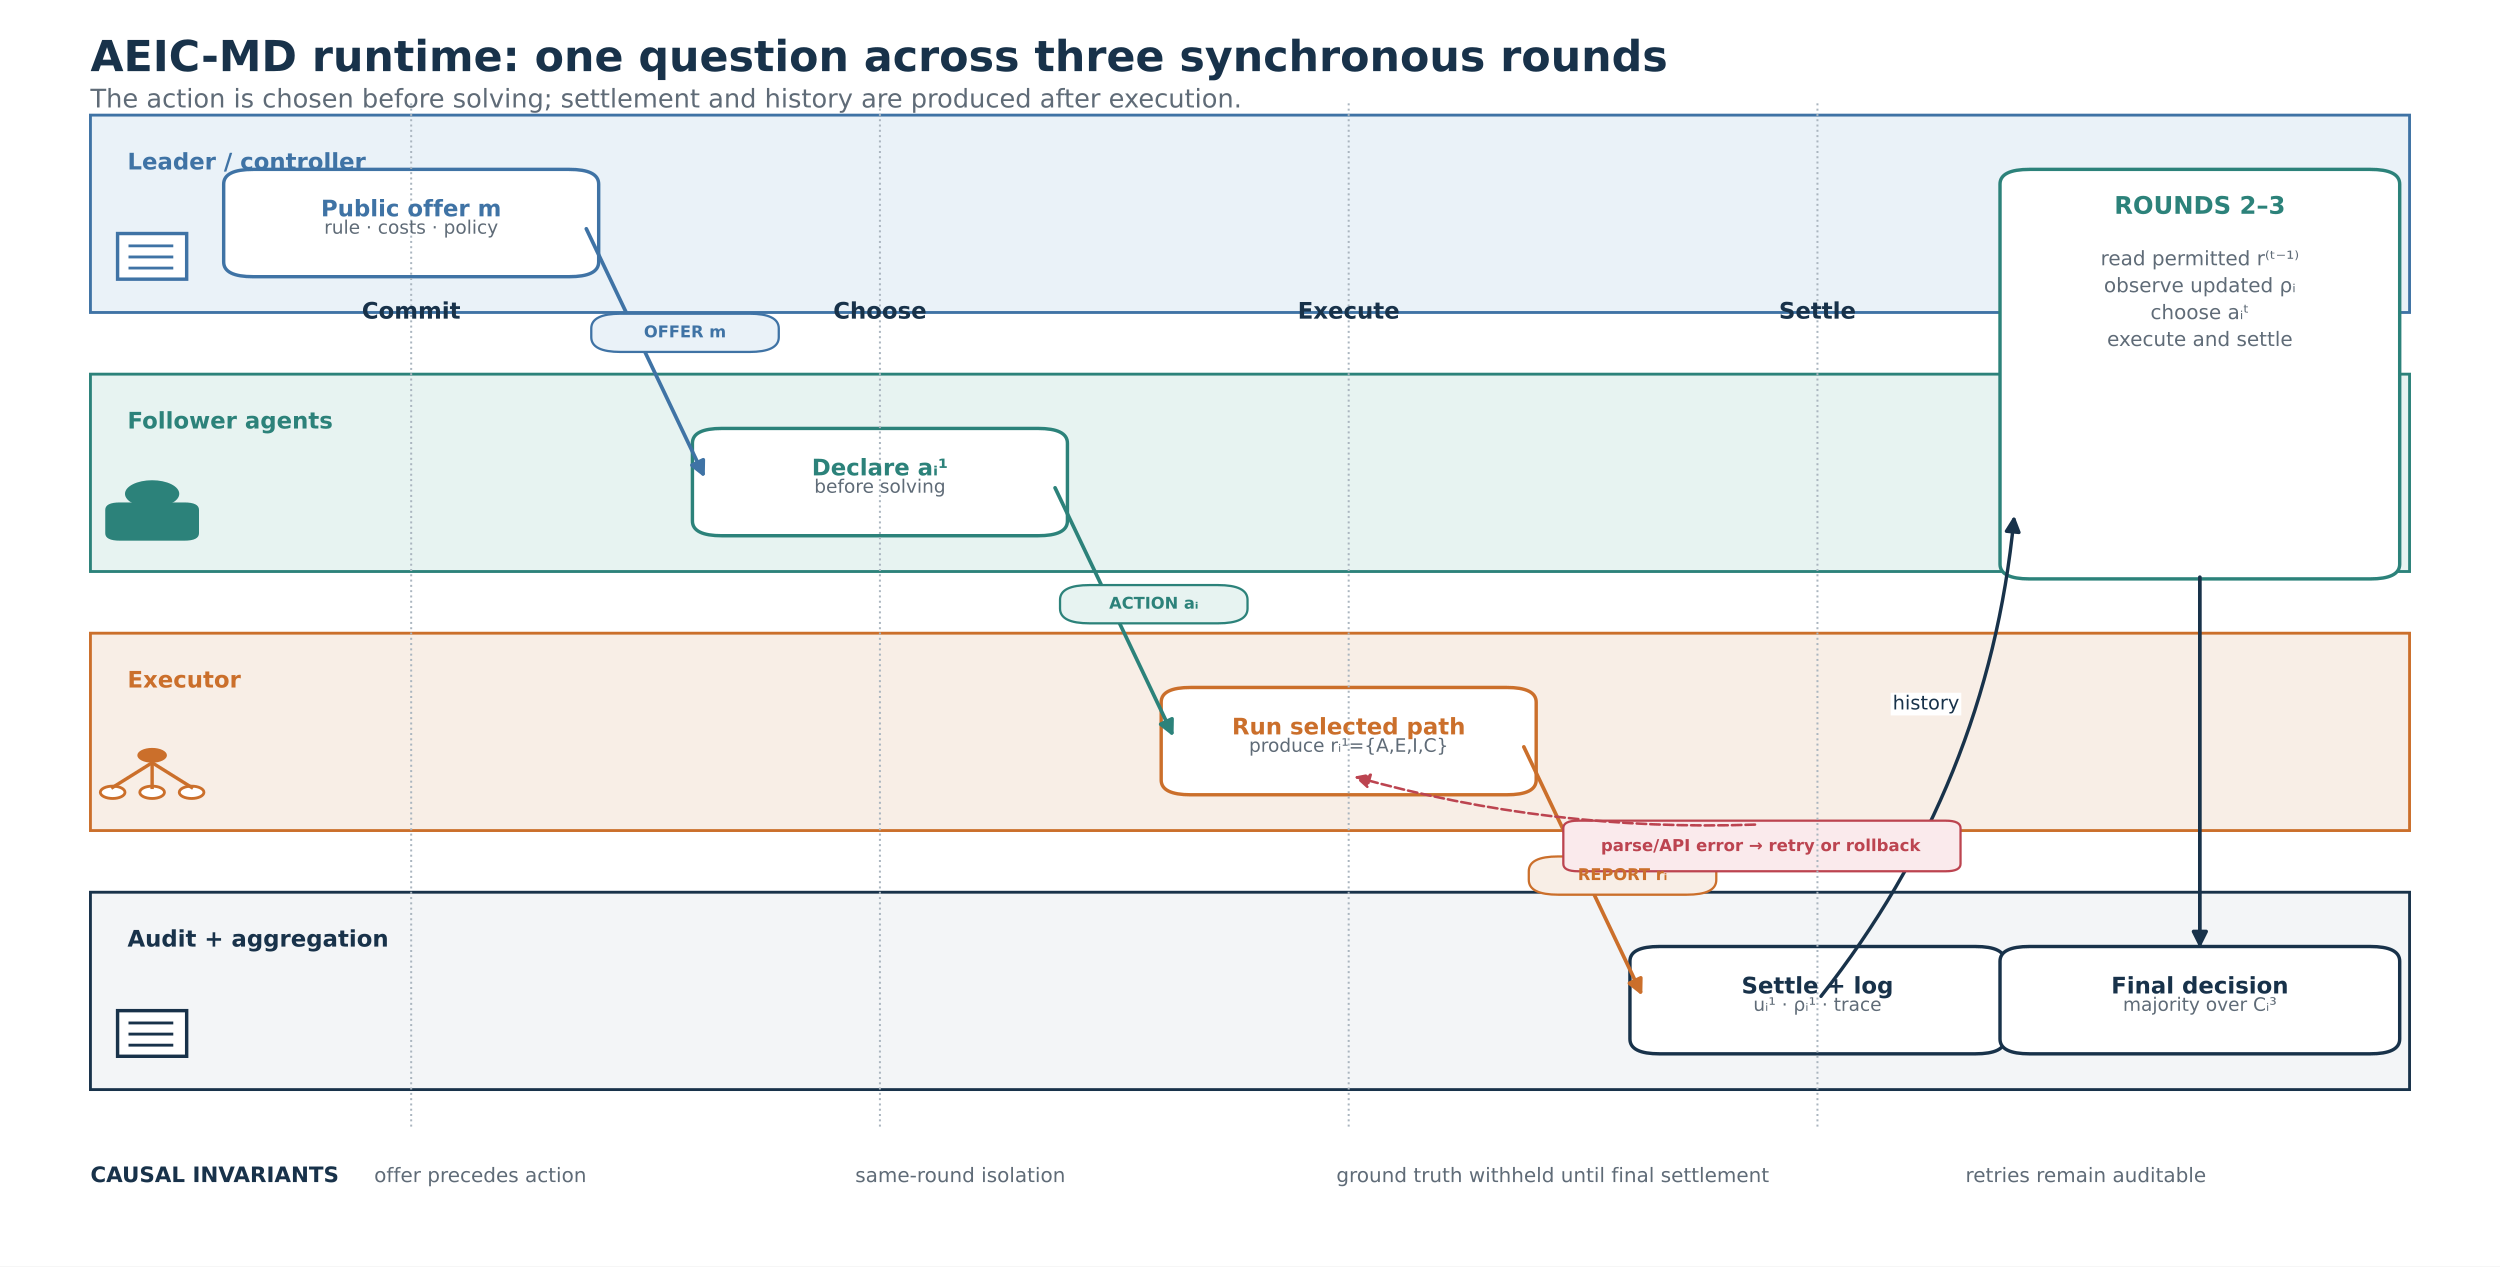
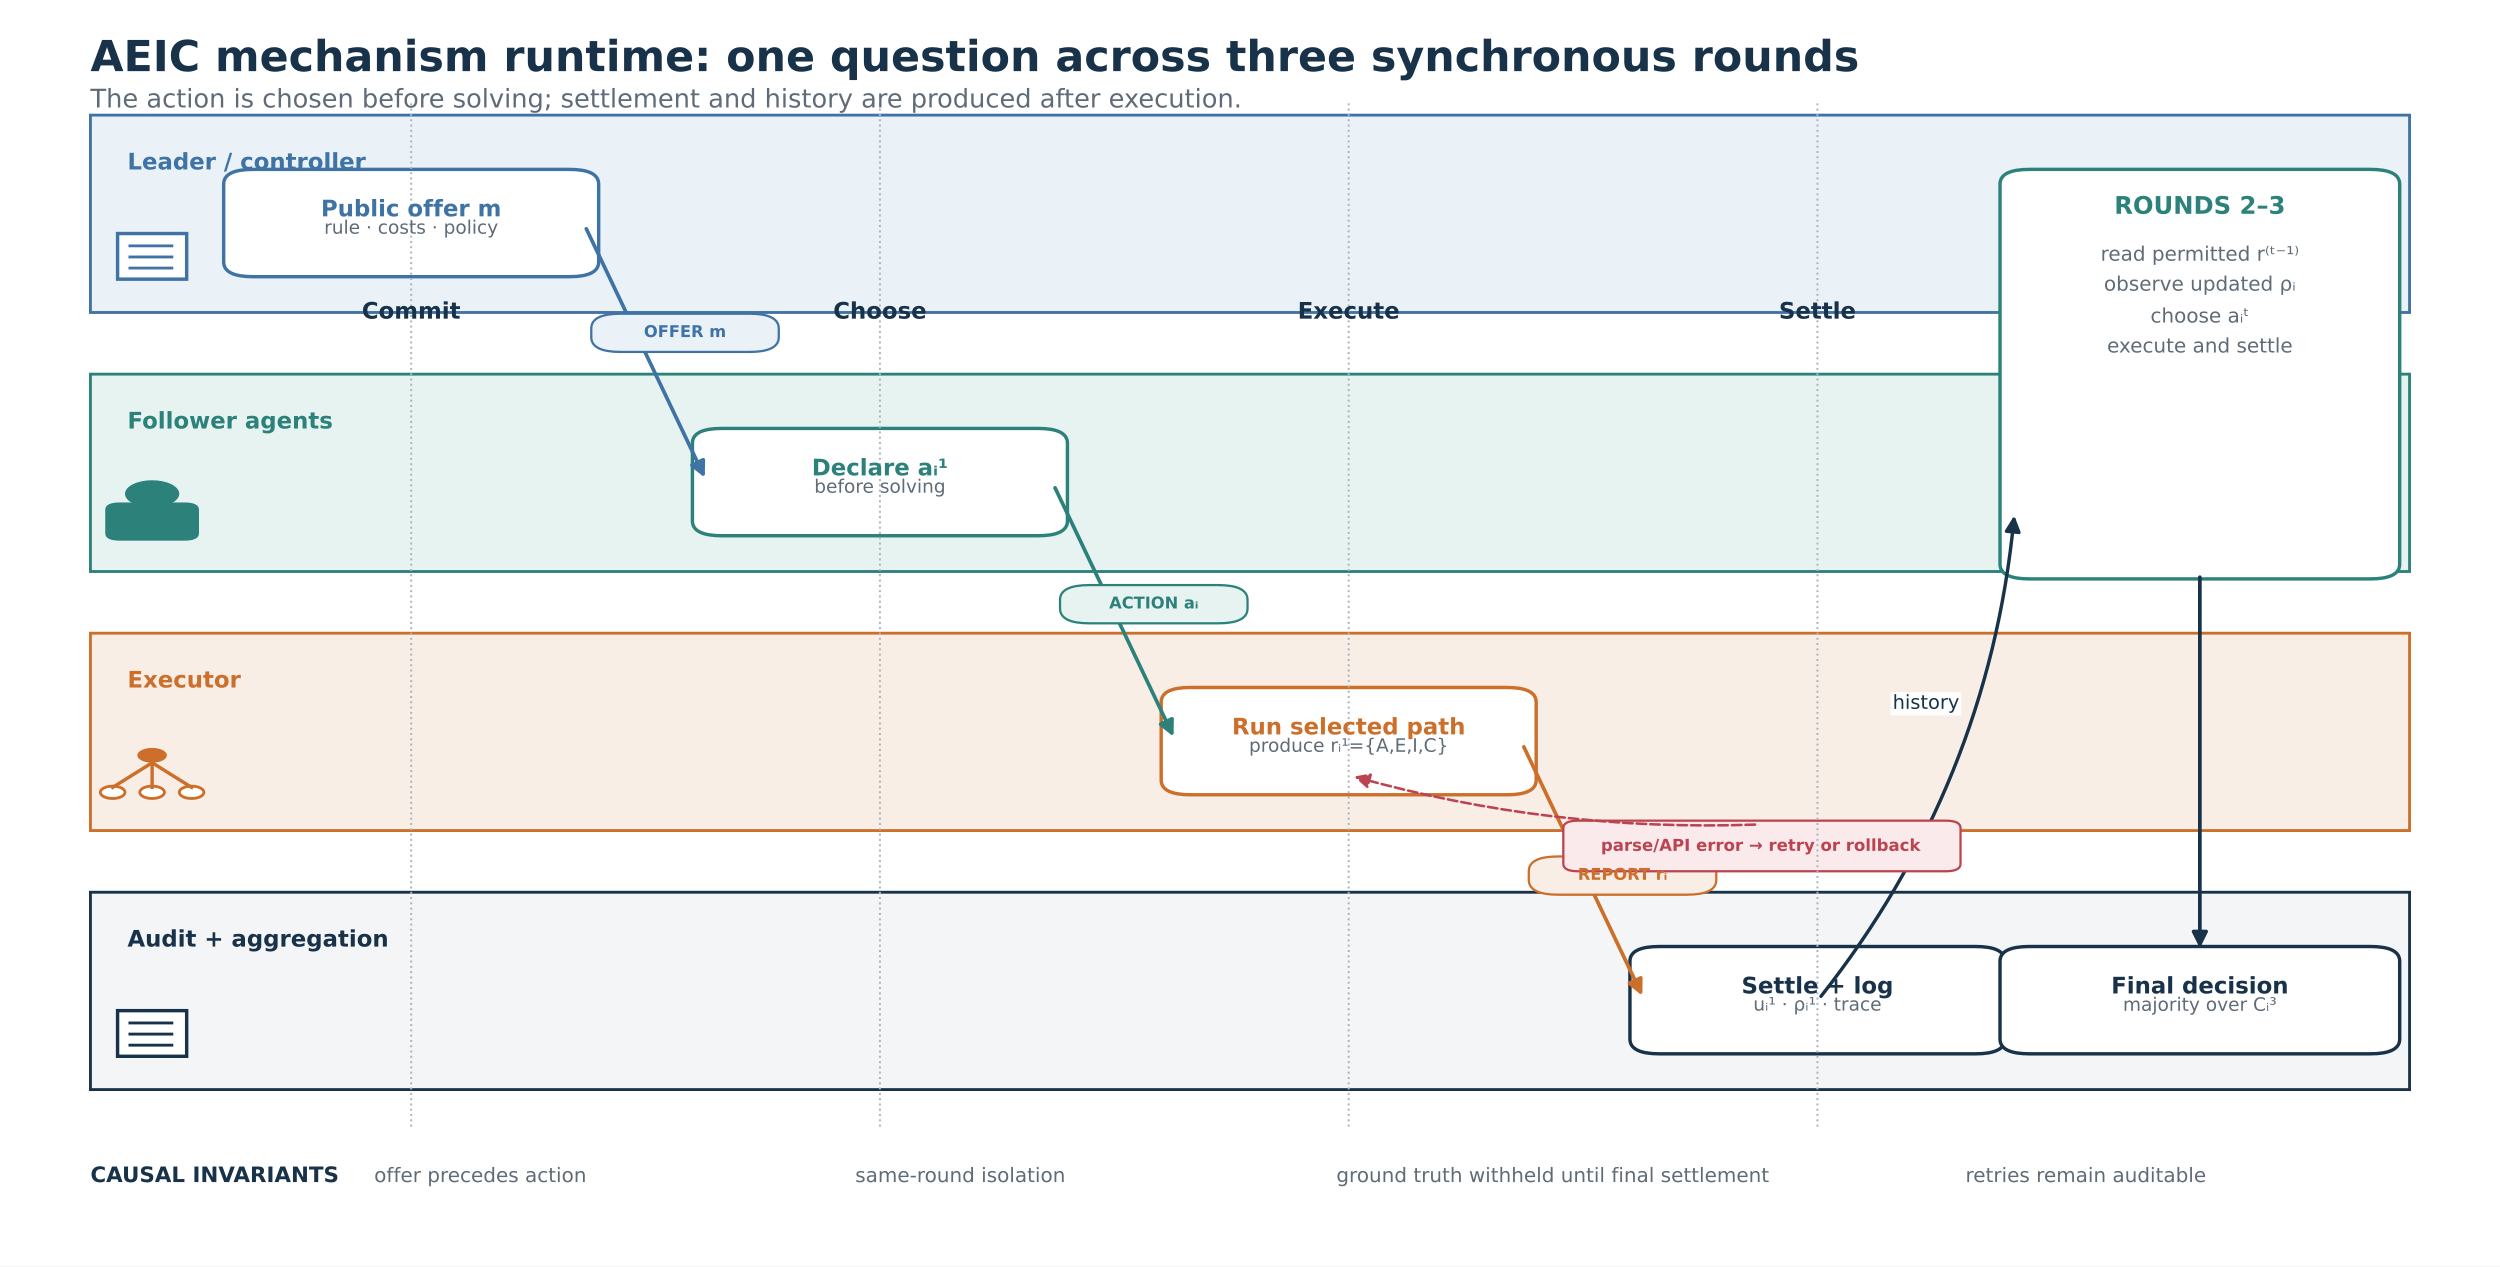
<svg xmlns="http://www.w3.org/2000/svg" width="876.42pt" height="443.952pt" viewBox="0 0 876.42 443.952" version="1.1">
  <defs>
    <style type="text/css">*{stroke-linejoin: round; stroke-linecap: butt}</style>
  </defs>
  <g id="figure_1">
    <g id="patch_1">
-       <path d="M 0 443.952  L 876.42 443.952  L 876.42 0  L 0 0  z " style="fill: #ffffff" />
+       <path d="M 0 443.952 L 876.42 443.952 L 876.42 0 L 0 0 z " style="fill: #ffffff" />
    </g>
    <g id="axes_1">
      <g id="patch_2">
-         <path d="M 31.707 109.544  L 844.713 109.544  L 844.713 40.355  L 31.707 40.355  z " clip-path="url(#p3d1cbbebc4)" style="fill: #eaf2f8; stroke: #3f73a5; stroke-linejoin: miter" />
+         <path d="M 31.707 109.544 L 844.713 109.544 L 844.713 40.355 L 31.707 40.355 z " clip-path="url(#p44a116530d)" style="fill: #eaf2f8; stroke: #3f73a5; stroke-linejoin: miter" />
      </g>
      <g id="patch_3">
-         <path d="M 31.707 200.354  L 844.713 200.354  L 844.713 131.165  L 31.707 131.165  z " clip-path="url(#p3d1cbbebc4)" style="fill: #e7f3f1; stroke: #2c827a; stroke-linejoin: miter" />
+         <path d="M 31.707 200.354 L 844.713 200.354 L 844.713 131.165 L 31.707 131.165 z " clip-path="url(#p44a116530d)" style="fill: #e7f3f1; stroke: #2c827a; stroke-linejoin: miter" />
      </g>
      <g id="patch_4">
-         <path d="M 31.707 291.165  L 844.713 291.165  L 844.713 221.976  L 31.707 221.976  z " clip-path="url(#p3d1cbbebc4)" style="fill: #f8eee6; stroke: #cb6f2b; stroke-linejoin: miter" />
+         <path d="M 31.707 291.165 L 844.713 291.165 L 844.713 221.976 L 31.707 221.976 z " clip-path="url(#p44a116530d)" style="fill: #f8eee6; stroke: #cb6f2b; stroke-linejoin: miter" />
      </g>
      <g id="patch_5">
-         <path d="M 31.707 381.976  L 844.713 381.976  L 844.713 312.787  L 31.707 312.787  z " clip-path="url(#p3d1cbbebc4)" style="fill: #f3f5f7; stroke: #18324a; stroke-linejoin: miter" />
+         <path d="M 31.707 381.976 L 844.713 381.976 L 844.713 312.787 L 31.707 312.787 z " clip-path="url(#p44a116530d)" style="fill: #f3f5f7; stroke: #18324a; stroke-linejoin: miter" />
      </g>
      <g id="patch_6">
-         <path d="M 41.221 97.868  L 65.438 97.868  L 65.438 81.868  L 41.221 81.868  z " clip-path="url(#p3d1cbbebc4)" style="fill: #ffffff; stroke: #3f73a5; stroke-width: 1.2; stroke-linejoin: miter" />
+         <path d="M 41.221 97.868 L 65.438 97.868 L 65.438 81.868 L 41.221 81.868 z " clip-path="url(#p44a116530d)" style="fill: #ffffff; stroke: #3f73a5; stroke-width: 1.2; stroke-linejoin: miter" />
      </g>
      <g id="patch_7">
-         <path d="M 53.33 177.868  C 55.853 177.868 58.273 177.367 60.057 176.475  C 61.841 175.583 62.843 174.373 62.843 173.111  C 62.843 171.85 61.841 170.64 60.057 169.748  C 58.273 168.856 55.853 168.354 53.33 168.354  C 50.806 168.354 48.386 168.856 46.602 169.748  C 44.818 170.64 43.816 171.85 43.816 173.111  C 43.816 174.373 44.818 175.583 46.602 176.475  C 48.386 177.367 50.806 177.868 53.33 177.868  z " clip-path="url(#p3d1cbbebc4)" style="fill: #2c827a" />
+         <path d="M 53.33 177.868 C 55.853 177.868 58.273 177.367 60.057 176.475 C 61.841 175.583 62.843 174.373 62.843 173.111 C 62.843 171.85 61.841 170.64 60.057 169.748 C 58.273 168.856 55.853 168.354 53.33 168.354 C 50.806 168.354 48.386 168.856 46.602 169.748 C 44.818 170.64 43.816 171.85 43.816 173.111 C 43.816 174.373 44.818 175.583 46.602 176.475 C 48.386 177.367 50.806 177.868 53.33 177.868 z " clip-path="url(#p44a116530d)" style="fill: #2c827a" />
      </g>
      <g id="patch_8">
-         <path d="M 42.086 189.544  L 64.573 189.544  Q 69.763 189.544 69.763 186.949  L 69.763 178.733  Q 69.763 176.138 64.573 176.138  L 42.086 176.138  Q 36.896 176.138 36.896 178.733  L 36.896 186.949  Q 36.896 189.544 42.086 189.544  z " clip-path="url(#p3d1cbbebc4)" style="fill: #2c827a" />
+         <path d="M 42.086 189.544 L 64.573 189.544 Q 69.763 189.544 69.763 186.949 L 69.763 178.733 Q 69.763 176.138 64.573 176.138 L 42.086 176.138 Q 36.896 176.138 36.896 178.733 L 36.896 186.949 Q 36.896 189.544 42.086 189.544 z " clip-path="url(#p44a116530d)" style="fill: #2c827a" />
      </g>
      <g id="patch_9">
-         <path d="M 53.33 267.381  C 54.706 267.381 56.026 267.108 56.999 266.621  C 57.972 266.135 58.519 265.475 58.519 264.787  C 58.519 264.099 57.972 263.439 56.999 262.952  C 56.026 262.466 54.706 262.192 53.33 262.192  C 51.953 262.192 50.633 262.466 49.66 262.952  C 48.687 263.439 48.14 264.099 48.14 264.787  C 48.14 265.475 48.687 266.135 49.66 266.621  C 50.633 267.108 51.953 267.381 53.33 267.381  z " clip-path="url(#p3d1cbbebc4)" style="fill: #cb6f2b" />
+         <path d="M 53.33 267.381 C 54.706 267.381 56.026 267.108 56.999 266.621 C 57.972 266.135 58.519 265.475 58.519 264.787 C 58.519 264.099 57.972 263.439 56.999 262.952 C 56.026 262.466 54.706 262.192 53.33 262.192 C 51.953 262.192 50.633 262.466 49.66 262.952 C 48.687 263.439 48.14 264.099 48.14 264.787 C 48.14 265.475 48.687 266.135 49.66 266.621 C 50.633 267.108 51.953 267.381 53.33 267.381 z " clip-path="url(#p44a116530d)" style="fill: #cb6f2b" />
      </g>
      <g id="patch_10">
-         <path d="M 39.491 279.922  C 40.638 279.922 41.738 279.694 42.549 279.289  C 43.36 278.883 43.816 278.333 43.816 277.76  C 43.816 277.186 43.36 276.636 42.549 276.231  C 41.738 275.825 40.638 275.598 39.491 275.598  C 38.344 275.598 37.244 275.825 36.433 276.231  C 35.622 276.636 35.167 277.186 35.167 277.76  C 35.167 278.333 35.622 278.883 36.433 279.289  C 37.244 279.694 38.344 279.922 39.491 279.922  z " clip-path="url(#p3d1cbbebc4)" style="fill: #ffffff; stroke: #cb6f2b; stroke-linejoin: miter" />
+         <path d="M 39.491 279.922 C 40.638 279.922 41.738 279.694 42.549 279.289 C 43.36 278.883 43.816 278.333 43.816 277.76 C 43.816 277.186 43.36 276.636 42.549 276.231 C 41.738 275.825 40.638 275.598 39.491 275.598 C 38.344 275.598 37.244 275.825 36.433 276.231 C 35.622 276.636 35.167 277.186 35.167 277.76 C 35.167 278.333 35.622 278.883 36.433 279.289 C 37.244 279.694 38.344 279.922 39.491 279.922 z " clip-path="url(#p44a116530d)" style="fill: #ffffff; stroke: #cb6f2b; stroke-linejoin: miter" />
      </g>
      <g id="patch_11">
-         <path d="M 53.33 279.922  C 54.476 279.922 55.576 279.694 56.387 279.289  C 57.198 278.883 57.654 278.333 57.654 277.76  C 57.654 277.186 57.198 276.636 56.387 276.231  C 55.576 275.825 54.476 275.598 53.33 275.598  C 52.183 275.598 51.083 275.825 50.272 276.231  C 49.461 276.636 49.005 277.186 49.005 277.76  C 49.005 278.333 49.461 278.883 50.272 279.289  C 51.083 279.694 52.183 279.922 53.33 279.922  z " clip-path="url(#p3d1cbbebc4)" style="fill: #ffffff; stroke: #cb6f2b; stroke-linejoin: miter" />
+         <path d="M 53.33 279.922 C 54.476 279.922 55.576 279.694 56.387 279.289 C 57.198 278.883 57.654 278.333 57.654 277.76 C 57.654 277.186 57.198 276.636 56.387 276.231 C 55.576 275.825 54.476 275.598 53.33 275.598 C 52.183 275.598 51.083 275.825 50.272 276.231 C 49.461 276.636 49.005 277.186 49.005 277.76 C 49.005 278.333 49.461 278.883 50.272 279.289 C 51.083 279.694 52.183 279.922 53.33 279.922 z " clip-path="url(#p44a116530d)" style="fill: #ffffff; stroke: #cb6f2b; stroke-linejoin: miter" />
      </g>
      <g id="patch_12">
-         <path d="M 67.168 279.922  C 68.315 279.922 69.415 279.694 70.226 279.289  C 71.037 278.883 71.492 278.333 71.492 277.76  C 71.492 277.186 71.037 276.636 70.226 276.231  C 69.415 275.825 68.315 275.598 67.168 275.598  C 66.021 275.598 64.921 275.825 64.11 276.231  C 63.299 276.636 62.843 277.186 62.843 277.76  C 62.843 278.333 63.299 278.883 64.11 279.289  C 64.921 279.694 66.021 279.922 67.168 279.922  z " clip-path="url(#p3d1cbbebc4)" style="fill: #ffffff; stroke: #cb6f2b; stroke-linejoin: miter" />
+         <path d="M 67.168 279.922 C 68.315 279.922 69.415 279.694 70.226 279.289 C 71.037 278.883 71.492 278.333 71.492 277.76 C 71.492 277.186 71.037 276.636 70.226 276.231 C 69.415 275.825 68.315 275.598 67.168 275.598 C 66.021 275.598 64.921 275.825 64.11 276.231 C 63.299 276.636 62.843 277.186 62.843 277.76 C 62.843 278.333 63.299 278.883 64.11 279.289 C 64.921 279.694 66.021 279.922 67.168 279.922 z " clip-path="url(#p44a116530d)" style="fill: #ffffff; stroke: #cb6f2b; stroke-linejoin: miter" />
      </g>
      <g id="patch_13">
-         <path d="M 41.221 370.3  L 65.438 370.3  L 65.438 354.3  L 41.221 354.3  z " clip-path="url(#p3d1cbbebc4)" style="fill: #ffffff; stroke: #18324a; stroke-width: 1.2; stroke-linejoin: miter" />
+         <path d="M 41.221 370.3 L 65.438 370.3 L 65.438 354.3 L 41.221 354.3 z " clip-path="url(#p44a116530d)" style="fill: #ffffff; stroke: #18324a; stroke-width: 1.2; stroke-linejoin: miter" />
      </g>
      <g id="patch_14">
-         <path d="M 88.79 97.003  L 199.498 97.003  Q 209.876 97.003 209.876 91.814  L 209.876 64.571  Q 209.876 59.382 199.498 59.382  L 88.79 59.382  Q 78.412 59.382 78.412 64.571  L 78.412 91.814  Q 78.412 97.003 88.79 97.003  z " clip-path="url(#p3d1cbbebc4)" style="fill: #ffffff; stroke: #3f73a5; stroke-width: 1.2; stroke-linejoin: miter" />
+         <path d="M 88.79 97.003 L 199.498 97.003 Q 209.876 97.003 209.876 91.814 L 209.876 64.571 Q 209.876 59.382 199.498 59.382 L 88.79 59.382 Q 78.412 59.382 78.412 64.571 L 78.412 91.814 Q 78.412 97.003 88.79 97.003 z " clip-path="url(#p44a116530d)" style="fill: #ffffff; stroke: #3f73a5; stroke-width: 1.2; stroke-linejoin: miter" />
      </g>
      <g id="patch_15">
-         <path d="M 253.121 187.814  L 363.829 187.814  Q 374.207 187.814 374.207 182.625  L 374.207 155.381  Q 374.207 150.192 363.829 150.192  L 253.121 150.192  Q 242.743 150.192 242.743 155.381  L 242.743 182.625  Q 242.743 187.814 253.121 187.814  z " clip-path="url(#p3d1cbbebc4)" style="fill: #ffffff; stroke: #2c827a; stroke-width: 1.2; stroke-linejoin: miter" />
+         <path d="M 253.121 187.814 L 363.829 187.814 Q 374.207 187.814 374.207 182.625 L 374.207 155.381 Q 374.207 150.192 363.829 150.192 L 253.121 150.192 Q 242.743 150.192 242.743 155.381 L 242.743 182.625 Q 242.743 187.814 253.121 187.814 z " clip-path="url(#p44a116530d)" style="fill: #ffffff; stroke: #2c827a; stroke-width: 1.2; stroke-linejoin: miter" />
      </g>
      <g id="patch_16">
-         <path d="M 417.452 278.625  L 528.16 278.625  Q 538.538 278.625 538.538 273.435  L 538.538 246.192  Q 538.538 241.003 528.16 241.003  L 417.452 241.003  Q 407.074 241.003 407.074 246.192  L 407.074 273.435  Q 407.074 278.625 417.452 278.625  z " clip-path="url(#p3d1cbbebc4)" style="fill: #ffffff; stroke: #cb6f2b; stroke-width: 1.2; stroke-linejoin: miter" />
+         <path d="M 417.452 278.625 L 528.16 278.625 Q 538.538 278.625 538.538 273.435 L 538.538 246.192 Q 538.538 241.003 528.16 241.003 L 417.452 241.003 Q 407.074 241.003 407.074 246.192 L 407.074 273.435 Q 407.074 278.625 417.452 278.625 z " clip-path="url(#p44a116530d)" style="fill: #ffffff; stroke: #cb6f2b; stroke-width: 1.2; stroke-linejoin: miter" />
      </g>
      <g id="patch_17">
-         <path d="M 581.783 369.435  L 692.491 369.435  Q 702.869 369.435 702.869 364.246  L 702.869 337.003  Q 702.869 331.814 692.491 331.814  L 581.783 331.814  Q 571.405 331.814 571.405 337.003  L 571.405 364.246  Q 571.405 369.435 581.783 369.435  z " clip-path="url(#p3d1cbbebc4)" style="fill: #ffffff; stroke: #18324a; stroke-width: 1.2; stroke-linejoin: miter" />
+         <path d="M 581.783 369.435 L 692.491 369.435 Q 702.869 369.435 702.869 364.246 L 702.869 337.003 Q 702.869 331.814 692.491 331.814 L 581.783 331.814 Q 571.405 331.814 571.405 337.003 L 571.405 364.246 Q 571.405 369.435 581.783 369.435 z " clip-path="url(#p44a116530d)" style="fill: #ffffff; stroke: #18324a; stroke-width: 1.2; stroke-linejoin: miter" />
      </g>
      <g id="patch_18">
-         <path d="M 205.546 80.213  Q 226.309 123.813 246.447 166.101  " clip-path="url(#p3d1cbbebc4)" style="fill: none; stroke: #3f73a5; stroke-width: 1.3; stroke-linecap: round" />
-         <path d="M 246.541 161.182  L 246.447 166.101  L 242.569 163.074  z " clip-path="url(#p3d1cbbebc4)" style="fill: #3f73a5; stroke: #3f73a5; stroke-width: 1.3; stroke-linecap: round" />
+         <path d="M 205.546 80.213 Q 226.309 123.813 246.447 166.101 " clip-path="url(#p44a116530d)" style="fill: none; stroke: #3f73a5; stroke-width: 1.3; stroke-linecap: round" />
+         <path d="M 246.541 161.182 L 246.447 166.101 L 242.569 163.074 z " clip-path="url(#p44a116530d)" style="fill: #3f73a5; stroke: #3f73a5; stroke-width: 1.3; stroke-linecap: round" />
      </g>
      <g id="patch_19">
-         <path d="M 369.877 171.023  Q 390.64 214.624 410.778 256.911  " clip-path="url(#p3d1cbbebc4)" style="fill: none; stroke: #2c827a; stroke-width: 1.3; stroke-linecap: round" />
-         <path d="M 410.872 251.993  L 410.778 256.911  L 406.9 253.885  z " clip-path="url(#p3d1cbbebc4)" style="fill: #2c827a; stroke: #2c827a; stroke-width: 1.3; stroke-linecap: round" />
+         <path d="M 369.877 171.023 Q 390.64 214.624 410.778 256.911 " clip-path="url(#p44a116530d)" style="fill: none; stroke: #2c827a; stroke-width: 1.3; stroke-linecap: round" />
+         <path d="M 410.872 251.993 L 410.778 256.911 L 406.9 253.885 z " clip-path="url(#p44a116530d)" style="fill: #2c827a; stroke: #2c827a; stroke-width: 1.3; stroke-linecap: round" />
      </g>
      <g id="patch_20">
-         <path d="M 534.208 261.834  Q 554.971 305.434 575.109 347.722  " clip-path="url(#p3d1cbbebc4)" style="fill: none; stroke: #cb6f2b; stroke-width: 1.3; stroke-linecap: round" />
-         <path d="M 575.203 342.804  L 575.109 347.722  L 571.231 344.696  z " clip-path="url(#p3d1cbbebc4)" style="fill: #cb6f2b; stroke: #cb6f2b; stroke-width: 1.3; stroke-linecap: round" />
+         <path d="M 534.208 261.834 Q 554.971 305.434 575.109 347.722 " clip-path="url(#p44a116530d)" style="fill: none; stroke: #cb6f2b; stroke-width: 1.3; stroke-linecap: round" />
+         <path d="M 575.203 342.804 L 575.109 347.722 L 571.231 344.696 z " clip-path="url(#p44a116530d)" style="fill: #cb6f2b; stroke: #cb6f2b; stroke-width: 1.3; stroke-linecap: round" />
      </g>
      <g id="patch_21">
-         <path d="M 711.518 202.949  L 830.875 202.949  Q 841.253 202.949 841.253 197.76  L 841.253 64.571  Q 841.253 59.382 830.875 59.382  L 711.518 59.382  Q 701.14 59.382 701.14 64.571  L 701.14 197.76  Q 701.14 202.949 711.518 202.949  z " clip-path="url(#p3d1cbbebc4)" style="fill: #ffffff; stroke: #2c827a; stroke-width: 1.2; stroke-linejoin: miter" />
+         <path d="M 711.518 202.949 L 830.875 202.949 Q 841.253 202.949 841.253 197.76 L 841.253 64.571 Q 841.253 59.382 830.875 59.382 L 711.518 59.382 Q 701.14 59.382 701.14 64.571 L 701.14 197.76 Q 701.14 202.949 711.518 202.949 z " clip-path="url(#p44a116530d)" style="fill: #ffffff; stroke: #2c827a; stroke-width: 1.2; stroke-linejoin: miter" />
      </g>
      <g id="patch_22">
-         <path d="M 638.38 349.275  Q 697.02 274.954 706.013 182.061  " clip-path="url(#p3d1cbbebc4)" style="fill: none; stroke: #18324a; stroke-width: 1.2; stroke-linecap: round" />
-         <path d="M 703.399 186.229  L 706.013 182.061  L 707.778 186.653  z " clip-path="url(#p3d1cbbebc4)" style="fill: #18324a; stroke: #18324a; stroke-width: 1.2; stroke-linecap: round" />
+         <path d="M 638.38 349.275 Q 697.02 274.954 706.013 182.061 " clip-path="url(#p44a116530d)" style="fill: none; stroke: #18324a; stroke-width: 1.2; stroke-linecap: round" />
+         <path d="M 703.399 186.229 L 706.013 182.061 L 707.778 186.653 z " clip-path="url(#p44a116530d)" style="fill: #18324a; stroke: #18324a; stroke-width: 1.2; stroke-linecap: round" />
      </g>
      <g id="patch_23">
-         <path d="M 711.518 369.435  L 830.875 369.435  Q 841.253 369.435 841.253 364.246  L 841.253 337.003  Q 841.253 331.814 830.875 331.814  L 711.518 331.814  Q 701.14 331.814 701.14 337.003  L 701.14 364.246  Q 701.14 369.435 711.518 369.435  z " clip-path="url(#p3d1cbbebc4)" style="fill: #ffffff; stroke: #18324a; stroke-width: 1.2; stroke-linejoin: miter" />
+         <path d="M 711.518 369.435 L 830.875 369.435 Q 841.253 369.435 841.253 364.246 L 841.253 337.003 Q 841.253 331.814 830.875 331.814 L 711.518 331.814 Q 701.14 331.814 701.14 337.003 L 701.14 364.246 Q 701.14 369.435 711.518 369.435 z " clip-path="url(#p44a116530d)" style="fill: #ffffff; stroke: #18324a; stroke-width: 1.2; stroke-linejoin: miter" />
      </g>
      <g id="patch_24">
-         <path d="M 771.197 202.355  Q 771.197 267.38 771.197 330.952  " clip-path="url(#p3d1cbbebc4)" style="fill: none; stroke: #18324a; stroke-width: 1.3; stroke-linecap: round" />
-         <path d="M 773.396 326.552  L 771.197 330.952  L 768.996 326.552  z " clip-path="url(#p3d1cbbebc4)" style="fill: #18324a; stroke: #18324a; stroke-width: 1.3; stroke-linecap: round" />
+         <path d="M 771.197 202.355 Q 771.197 267.38 771.197 330.952 " clip-path="url(#p44a116530d)" style="fill: none; stroke: #18324a; stroke-width: 1.3; stroke-linecap: round" />
+         <path d="M 773.396 326.552 L 771.197 330.952 L 768.996 326.552 z " clip-path="url(#p44a116530d)" style="fill: #18324a; stroke: #18324a; stroke-width: 1.3; stroke-linecap: round" />
      </g>
      <g id="patch_25">
-         <path d="M 217.661 123.382  L 262.635 123.382  Q 273.014 123.382 273.014 118.192  L 273.014 115.165  Q 273.014 109.976 262.635 109.976  L 217.661 109.976  Q 207.282 109.976 207.282 115.165  L 207.282 118.192  Q 207.282 123.382 217.661 123.382  z " clip-path="url(#p3d1cbbebc4)" style="fill: #eaf2f8; stroke: #3f73a5; stroke-width: 0.8; stroke-linejoin: miter" />
+         <path d="M 217.661 123.382 L 262.635 123.382 Q 273.014 123.382 273.014 118.192 L 273.014 115.165 Q 273.014 109.976 262.635 109.976 L 217.661 109.976 Q 207.282 109.976 207.282 115.165 L 207.282 118.192 Q 207.282 123.382 217.661 123.382 z " clip-path="url(#p44a116530d)" style="fill: #eaf2f8; stroke: #3f73a5; stroke-width: 0.8; stroke-linejoin: miter" />
      </g>
      <g id="patch_26">
-         <path d="M 381.991 218.517  L 426.966 218.517  Q 437.345 218.517 437.345 213.327  L 437.345 210.3  Q 437.345 205.111 426.966 205.111  L 381.991 205.111  Q 371.613 205.111 371.613 210.3  L 371.613 213.327  Q 371.613 218.517 381.991 218.517  z " clip-path="url(#p3d1cbbebc4)" style="fill: #e7f3f1; stroke: #2c827a; stroke-width: 0.8; stroke-linejoin: miter" />
+         <path d="M 381.991 218.517 L 426.966 218.517 Q 437.345 218.517 437.345 213.327 L 437.345 210.3 Q 437.345 205.111 426.966 205.111 L 381.991 205.111 Q 371.613 205.111 371.613 210.3 L 371.613 213.327 Q 371.613 218.517 381.991 218.517 z " clip-path="url(#p44a116530d)" style="fill: #e7f3f1; stroke: #2c827a; stroke-width: 0.8; stroke-linejoin: miter" />
      </g>
      <g id="patch_27">
-         <path d="M 546.322 313.652  L 591.297 313.652  Q 601.676 313.652 601.676 308.462  L 601.676 305.435  Q 601.676 300.246 591.297 300.246  L 546.322 300.246  Q 535.944 300.246 535.944 305.435  L 535.944 308.462  Q 535.944 313.652 546.322 313.652  z " clip-path="url(#p3d1cbbebc4)" style="fill: #f8eee6; stroke: #cb6f2b; stroke-width: 0.8; stroke-linejoin: miter" />
+         <path d="M 546.322 313.652 L 591.297 313.652 Q 601.676 313.652 601.676 308.462 L 601.676 305.435 Q 601.676 300.246 591.297 300.246 L 546.322 300.246 Q 535.944 300.246 535.944 305.435 L 535.944 308.462 Q 535.944 313.652 546.322 313.652 z " clip-path="url(#p44a116530d)" style="fill: #f8eee6; stroke: #cb6f2b; stroke-width: 0.8; stroke-linejoin: miter" />
      </g>
      <g id="patch_28">
-         <path d="M 553.242 305.435  L 682.112 305.435  Q 687.301 305.435 687.301 302.841  L 687.301 290.3  Q 687.301 287.706 682.112 287.706  L 553.242 287.706  Q 548.052 287.706 548.052 290.3  L 548.052 302.841  Q 548.052 305.435 553.242 305.435  z " clip-path="url(#p3d1cbbebc4)" style="fill: #faeaec; stroke: #bc4450; stroke-width: 0.8; stroke-linejoin: miter" />
+         <path d="M 553.242 305.435 L 682.112 305.435 Q 687.301 305.435 687.301 302.841 L 687.301 290.3 Q 687.301 287.706 682.112 287.706 L 553.242 287.706 Q 548.052 287.706 548.052 290.3 L 548.052 302.841 Q 548.052 305.435 553.242 305.435 z " clip-path="url(#p44a116530d)" style="fill: #faeaec; stroke: #bc4450; stroke-width: 0.8; stroke-linejoin: miter" />
      </g>
      <g id="patch_29">
-         <path d="M 615.246 289.078  Q 543.678 291.6 475.699 272.522  " clip-path="url(#p3d1cbbebc4)" style="fill: none; stroke-dasharray: 3.33,1.44; stroke-dashoffset: 0; stroke: #bc4450; stroke-width: 0.9; stroke-linecap: round" />
-         <path d="M 479.341 275.829  L 475.699 272.522  L 480.529 271.593  z " clip-path="url(#p3d1cbbebc4)" style="fill: #bc4450; stroke-dasharray: 3.33,1.44; stroke-dashoffset: 0; stroke: #bc4450; stroke-width: 0.9; stroke-linecap: round" />
+         <path d="M 615.246 289.078 Q 543.678 291.6 475.699 272.522 " clip-path="url(#p44a116530d)" style="fill: none; stroke-dasharray: 3.33,1.44; stroke-dashoffset: 0; stroke: #bc4450; stroke-width: 0.9; stroke-linecap: round" />
+         <path d="M 479.341 275.829 L 475.699 272.522 L 480.529 271.593 z " clip-path="url(#p44a116530d)" style="fill: #bc4450; stroke-dasharray: 3.33,1.44; stroke-dashoffset: 0; stroke: #bc4450; stroke-width: 0.9; stroke-linecap: round" />
      </g>
      <g id="line2d_1">
-         <path d="M 45.545 86.192  L 60.249 86.192  " clip-path="url(#p3d1cbbebc4)" style="fill: none; stroke: #3f73a5; stroke-linecap: square" />
+         <path d="M 45.545 86.192 L 60.249 86.192 " clip-path="url(#p44a116530d)" style="fill: none; stroke: #3f73a5; stroke-linecap: square" />
      </g>
      <g id="line2d_2">
-         <path d="M 45.545 90.084  L 60.249 90.084  " clip-path="url(#p3d1cbbebc4)" style="fill: none; stroke: #3f73a5; stroke-linecap: square" />
+         <path d="M 45.545 90.084 L 60.249 90.084 " clip-path="url(#p44a116530d)" style="fill: none; stroke: #3f73a5; stroke-linecap: square" />
      </g>
      <g id="line2d_3">
-         <path d="M 45.545 93.976  L 60.249 93.976  " clip-path="url(#p3d1cbbebc4)" style="fill: none; stroke: #3f73a5; stroke-linecap: square" />
+         <path d="M 45.545 93.976 L 60.249 93.976 " clip-path="url(#p44a116530d)" style="fill: none; stroke: #3f73a5; stroke-linecap: square" />
      </g>
      <g id="line2d_4">
-         <path d="M 53.33 267.381  L 39.491 276.03  " clip-path="url(#p3d1cbbebc4)" style="fill: none; stroke: #cb6f2b; stroke-width: 1.2; stroke-linecap: square" />
+         <path d="M 53.33 267.381 L 39.491 276.03 " clip-path="url(#p44a116530d)" style="fill: none; stroke: #cb6f2b; stroke-width: 1.2; stroke-linecap: square" />
      </g>
      <g id="line2d_5">
-         <path d="M 53.33 267.381  L 53.33 276.03  " clip-path="url(#p3d1cbbebc4)" style="fill: none; stroke: #cb6f2b; stroke-width: 1.2; stroke-linecap: square" />
+         <path d="M 53.33 267.381 L 53.33 276.03 " clip-path="url(#p44a116530d)" style="fill: none; stroke: #cb6f2b; stroke-width: 1.2; stroke-linecap: square" />
      </g>
      <g id="line2d_6">
-         <path d="M 53.33 267.381  L 67.168 276.03  " clip-path="url(#p3d1cbbebc4)" style="fill: none; stroke: #cb6f2b; stroke-width: 1.2; stroke-linecap: square" />
+         <path d="M 53.33 267.381 L 67.168 276.03 " clip-path="url(#p44a116530d)" style="fill: none; stroke: #cb6f2b; stroke-width: 1.2; stroke-linecap: square" />
      </g>
      <g id="line2d_7">
-         <path d="M 45.545 358.625  L 60.249 358.625  " clip-path="url(#p3d1cbbebc4)" style="fill: none; stroke: #18324a; stroke-linecap: square" />
+         <path d="M 45.545 358.625 L 60.249 358.625 " clip-path="url(#p44a116530d)" style="fill: none; stroke: #18324a; stroke-linecap: square" />
      </g>
      <g id="line2d_8">
-         <path d="M 45.545 362.516  L 60.249 362.516  " clip-path="url(#p3d1cbbebc4)" style="fill: none; stroke: #18324a; stroke-linecap: square" />
+         <path d="M 45.545 362.516 L 60.249 362.516 " clip-path="url(#p44a116530d)" style="fill: none; stroke: #18324a; stroke-linecap: square" />
      </g>
      <g id="line2d_9">
-         <path d="M 45.545 366.408  L 60.249 366.408  " clip-path="url(#p3d1cbbebc4)" style="fill: none; stroke: #18324a; stroke-linecap: square" />
+         <path d="M 45.545 366.408 L 60.249 366.408 " clip-path="url(#p44a116530d)" style="fill: none; stroke: #18324a; stroke-linecap: square" />
      </g>
      <g id="line2d_10">
-         <path d="M 144.144 394.949  L 144.144 36.03  " clip-path="url(#p3d1cbbebc4)" style="fill: none; stroke-dasharray: 0.7,1.155; stroke-dashoffset: 0; stroke: #aab5bf; stroke-width: 0.7" />
+         <path d="M 144.144 394.949 L 144.144 36.03 " clip-path="url(#p44a116530d)" style="fill: none; stroke-dasharray: 0.7,1.155; stroke-dashoffset: 0; stroke: #aab5bf; stroke-width: 0.7" />
      </g>
      <g id="line2d_11">
-         <path d="M 308.475 394.949  L 308.475 36.03  " clip-path="url(#p3d1cbbebc4)" style="fill: none; stroke-dasharray: 0.7,1.155; stroke-dashoffset: 0; stroke: #aab5bf; stroke-width: 0.7" />
+         <path d="M 308.475 394.949 L 308.475 36.03 " clip-path="url(#p44a116530d)" style="fill: none; stroke-dasharray: 0.7,1.155; stroke-dashoffset: 0; stroke: #aab5bf; stroke-width: 0.7" />
      </g>
      <g id="line2d_12">
-         <path d="M 472.806 394.949  L 472.806 36.03  " clip-path="url(#p3d1cbbebc4)" style="fill: none; stroke-dasharray: 0.7,1.155; stroke-dashoffset: 0; stroke: #aab5bf; stroke-width: 0.7" />
+         <path d="M 472.806 394.949 L 472.806 36.03 " clip-path="url(#p44a116530d)" style="fill: none; stroke-dasharray: 0.7,1.155; stroke-dashoffset: 0; stroke: #aab5bf; stroke-width: 0.7" />
      </g>
      <g id="line2d_13">
-         <path d="M 637.137 394.949  L 637.137 36.03  " clip-path="url(#p3d1cbbebc4)" style="fill: none; stroke-dasharray: 0.7,1.155; stroke-dashoffset: 0; stroke: #aab5bf; stroke-width: 0.7" />
+         <path d="M 637.137 394.949 L 637.137 36.03 " clip-path="url(#p44a116530d)" style="fill: none; stroke-dasharray: 0.7,1.155; stroke-dashoffset: 0; stroke: #aab5bf; stroke-width: 0.7" />
      </g>
      <g id="text_1">
-         <text style="fill: #18324a; font: 700 15px 'DejaVu Sans'; text-anchor: start" x="31.707" y="24.941" transform="rotate(-0 31.707 24.94143)">AEIC-MD runtime: one question across three synchronous rounds</text>
+         <text style="font-weight: 700; font-size: 15px; font-family: 'DejaVu Sans'; text-anchor: start; fill: #18324a" x="31.707" y="24.941" transform="rotate(-0 31.707 24.94143)">AEIC mechanism runtime: one question across three synchronous rounds</text>
      </g>
      <g id="text_2">
-         <text style="fill: #5f6b77; font: 9px 'DejaVu Sans'; text-anchor: start" x="31.707" y="37.68" transform="rotate(-0 31.707 37.67965)">The action is chosen before solving; settlement and history are produced after execution.</text>
+         <text style="font-size: 9px; font-family: 'DejaVu Sans'; text-anchor: start; fill: #5f6b77" x="31.707" y="37.68" transform="rotate(-0 31.707 37.67965)">The action is chosen before solving; settlement and history are produced after execution.</text>
      </g>
      <g id="text_3">
-         <text style="fill: #3f73a5; font: 700 8px 'DejaVu Sans'; text-anchor: start" x="44.681" y="59.406" transform="rotate(-0 44.6805 59.40627)">Leader / controller</text>
+         <text style="font-weight: 700; font-size: 8px; font-family: 'DejaVu Sans'; text-anchor: start; fill: #3f73a5" x="44.681" y="59.406" transform="rotate(-0 44.6805 59.40627)">Leader / controller</text>
      </g>
      <g id="text_4">
-         <text style="fill: #2c827a; font: 700 8px 'DejaVu Sans'; text-anchor: start" x="44.681" y="150.217" transform="rotate(-0 44.6805 150.217)">Follower agents</text>
+         <text style="font-weight: 700; font-size: 8px; font-family: 'DejaVu Sans'; text-anchor: start; fill: #2c827a" x="44.681" y="150.217" transform="rotate(-0 44.6805 150.217)">Follower agents</text>
      </g>
      <g id="text_5">
-         <text style="fill: #cb6f2b; font: 700 8px 'DejaVu Sans'; text-anchor: start" x="44.681" y="241.028" transform="rotate(-0 44.6805 241.0277)">Executor</text>
+         <text style="font-weight: 700; font-size: 8px; font-family: 'DejaVu Sans'; text-anchor: start; fill: #cb6f2b" x="44.681" y="241.027" transform="rotate(-0 44.6805 241.0271)">Executor</text>
      </g>
      <g id="text_6">
-         <text style="fill: #18324a; font: 700 8px 'DejaVu Sans'; text-anchor: start" x="44.681" y="331.838" transform="rotate(-0 44.6805 331.8384)">Audit + aggregation</text>
+         <text style="font-weight: 700; font-size: 8px; font-family: 'DejaVu Sans'; text-anchor: start; fill: #18324a" x="44.681" y="331.838" transform="rotate(-0 44.6805 331.8384)">Audit + aggregation</text>
      </g>
      <g id="text_7">
-         <text style="fill: #18324a; font: 700 8px 'DejaVu Sans'; text-anchor: middle" x="144.144" y="111.706" transform="rotate(-0 144.144 111.7058)">Commit</text>
+         <text style="font-weight: 700; font-size: 8px; font-family: 'DejaVu Sans'; text-anchor: middle; fill: #18324a" x="144.144" y="111.706" transform="rotate(-0 144.144 111.7058)">Commit</text>
      </g>
      <g id="text_8">
-         <text style="fill: #18324a; font: 700 8px 'DejaVu Sans'; text-anchor: middle" x="308.475" y="111.706" transform="rotate(-0 308.475 111.7058)">Choose</text>
+         <text style="font-weight: 700; font-size: 8px; font-family: 'DejaVu Sans'; text-anchor: middle; fill: #18324a" x="308.475" y="111.706" transform="rotate(-0 308.475 111.7058)">Choose</text>
      </g>
      <g id="text_9">
-         <text style="fill: #18324a; font: 700 8px 'DejaVu Sans'; text-anchor: middle" x="472.806" y="111.706" transform="rotate(-0 472.806 111.7058)">Execute</text>
+         <text style="font-weight: 700; font-size: 8px; font-family: 'DejaVu Sans'; text-anchor: middle; fill: #18324a" x="472.806" y="111.706" transform="rotate(-0 472.806 111.7058)">Execute</text>
      </g>
      <g id="text_10">
-         <text style="fill: #18324a; font: 700 8px 'DejaVu Sans'; text-anchor: middle" x="637.137" y="111.706" transform="rotate(-0 637.137 111.7058)">Settle</text>
+         <text style="font-weight: 700; font-size: 8px; font-family: 'DejaVu Sans'; text-anchor: middle; fill: #18324a" x="637.137" y="111.706" transform="rotate(-0 637.137 111.7058)">Settle</text>
      </g>
      <g id="text_11">
-         <text style="fill: #3f73a5; font: 700 8px 'DejaVu Sans'; text-anchor: middle" x="144.144" y="75.839" transform="rotate(-0 144.144 75.83869)">Public offer m</text>
+         <text style="font-weight: 700; font-size: 8px; font-family: 'DejaVu Sans'; text-anchor: middle; fill: #3f73a5" x="144.144" y="75.839" transform="rotate(-0 144.144 75.83869)">Public offer m</text>
      </g>
      <g id="text_12">
-         <text style="fill: #5f6b77; font: 6.5px 'DejaVu Sans'; text-anchor: middle" x="144.144" y="81.932" transform="rotate(-0 144.144 81.9319)">rule · costs · policy</text>
+         <text style="font-size: 6.5px; font-family: 'DejaVu Sans'; text-anchor: middle; fill: #5f6b77" x="144.144" y="81.932" transform="rotate(-0 144.144 81.9319)">rule · costs · policy</text>
      </g>
      <g id="text_13">
-         <text style="fill: #2c827a; font: 700 8px 'DejaVu Sans'; text-anchor: middle" x="308.475" y="166.649" transform="rotate(-0 308.475 166.6494)">Declare aᵢ¹</text>
+         <text style="font-weight: 700; font-size: 8px; font-family: 'DejaVu Sans'; text-anchor: middle; fill: #2c827a" x="308.475" y="166.649" transform="rotate(-0 308.475 166.6494)">Declare aᵢ¹</text>
      </g>
      <g id="text_14">
-         <text style="fill: #5f6b77; font: 6.5px 'DejaVu Sans'; text-anchor: middle" x="308.475" y="172.743" transform="rotate(-0 308.475 172.7426)">before solving</text>
+         <text style="font-size: 6.5px; font-family: 'DejaVu Sans'; text-anchor: middle; fill: #5f6b77" x="308.475" y="172.743" transform="rotate(-0 308.475 172.7426)">before solving</text>
      </g>
      <g id="text_15">
-         <text style="fill: #cb6f2b; font: 700 8px 'DejaVu Sans'; text-anchor: middle" x="472.806" y="257.46" transform="rotate(-0 472.806 257.4601)">Run selected path</text>
+         <text style="font-weight: 700; font-size: 8px; font-family: 'DejaVu Sans'; text-anchor: middle; fill: #cb6f2b" x="472.806" y="257.46" transform="rotate(-0 472.806 257.4601)">Run selected path</text>
      </g>
      <g id="text_16">
-         <text style="fill: #5f6b77; font: 6.5px 'DejaVu Sans'; text-anchor: middle" x="472.806" y="263.553" transform="rotate(-0 472.806 263.5533)">produce rᵢ¹={A,E,I,C}</text>
+         <text style="font-size: 6.5px; font-family: 'DejaVu Sans'; text-anchor: middle; fill: #5f6b77" x="472.806" y="263.553" transform="rotate(-0 472.806 263.5533)">produce rᵢ¹={A,E,I,C}</text>
      </g>
      <g id="text_17">
-         <text style="fill: #18324a; font: 700 8px 'DejaVu Sans'; text-anchor: middle" x="637.137" y="348.271" transform="rotate(-0 637.137 348.2708)">Settle + log</text>
+         <text style="font-weight: 700; font-size: 8px; font-family: 'DejaVu Sans'; text-anchor: middle; fill: #18324a" x="637.137" y="348.271" transform="rotate(-0 637.137 348.2708)">Settle + log</text>
      </g>
      <g id="text_18">
-         <text style="fill: #5f6b77; font: 6.5px 'DejaVu Sans'; text-anchor: middle" x="637.137" y="354.364" transform="rotate(-0 637.137 354.3641)">uᵢ¹ · ρᵢ¹ · trace</text>
+         <text style="font-size: 6.5px; font-family: 'DejaVu Sans'; text-anchor: middle; fill: #5f6b77" x="637.137" y="354.28" transform="rotate(-0 637.137 354.2798)">uᵢ¹ · ρᵢ¹ · trace</text>
      </g>
      <g id="text_19">
-         <text style="fill: #2c827a; font: 700 8.5px 'DejaVu Sans'; text-anchor: middle" x="771.197" y="74.949" transform="rotate(-0 771.1965 74.94912)">ROUNDS 2–3</text>
+         <text style="font-weight: 700; font-size: 8.5px; font-family: 'DejaVu Sans'; text-anchor: middle; fill: #2c827a" x="771.197" y="74.949" transform="rotate(-0 771.1965 74.94912)">ROUNDS 2–3</text>
      </g>
      <g id="text_20">
-         <text style="fill: #5f6b77; font: 7px 'DejaVu Sans'" transform="translate(736.3956 92.99971)">read permitted r⁽ᵗ⁻¹⁾</text>
-         <text style="fill: #5f6b77; font: 7px 'DejaVu Sans'" transform="translate(737.5653 102.4339)">observe updated ρᵢ</text>
-         <text style="fill: #5f6b77; font: 7px 'DejaVu Sans'" transform="translate(753.8786 111.868)">choose aᵢᵗ</text>
-         <text style="fill: #5f6b77; font: 7px 'DejaVu Sans'" transform="translate(738.6635 121.3021)">execute and settle</text>
+         <text style="font-size: 7px; font-family: 'DejaVu Sans'; fill: #5f6b77" transform="translate(736.3939 91.40092)">read permitted r⁽ᵗ⁻¹⁾</text>
+         <text style="font-size: 7px; font-family: 'DejaVu Sans'; fill: #5f6b77" transform="translate(737.5653 101.9009)">observe updated ρᵢ</text>
+         <text style="font-size: 7px; font-family: 'DejaVu Sans'; fill: #5f6b77" transform="translate(753.8786 113.079)">choose aᵢᵗ</text>
+         <text style="font-size: 7px; font-family: 'DejaVu Sans'; fill: #5f6b77" transform="translate(738.6618 123.579)">execute and settle</text>
      </g>
      <g id="text_21">
        <g id="patch_30">
-           <path d="M 662.819 250.807  L 687.566 250.807  L 687.566 242.866  L 662.819 242.866  z " style="fill: #ffffff" />
+           <path d="M 662.819 250.807 L 687.566 250.807 L 687.566 242.647 L 662.819 242.647 z " style="fill: #ffffff" />
        </g>
-         <text style="fill: #18324a; font: 6.8px 'DejaVu Sans'; text-anchor: middle" x="675.193" y="248.713" transform="rotate(-0 675.1926 248.7131)">history</text>
+         <text style="font-size: 6.8px; font-family: 'DejaVu Sans'; text-anchor: middle; fill: #18324a" x="675.193" y="248.494" transform="rotate(-0 675.1926 248.4937)">history</text>
      </g>
      <g id="text_22">
-         <text style="fill: #18324a; font: 700 8px 'DejaVu Sans'; text-anchor: middle" x="771.197" y="348.271" transform="rotate(-0 771.1965 348.2708)">Final decision</text>
+         <text style="font-weight: 700; font-size: 8px; font-family: 'DejaVu Sans'; text-anchor: middle; fill: #18324a" x="771.197" y="348.271" transform="rotate(-0 771.1965 348.2708)">Final decision</text>
      </g>
      <g id="text_23">
-         <text style="fill: #5f6b77; font: 6.5px 'DejaVu Sans'; text-anchor: middle" x="771.197" y="354.364" transform="rotate(-0 771.1965 354.3641)">majority over Cᵢ³</text>
+         <text style="font-size: 6.5px; font-family: 'DejaVu Sans'; text-anchor: middle; fill: #5f6b77" x="771.197" y="354.364" transform="rotate(-0 771.1965 354.3641)">majority over Cᵢ³</text>
      </g>
      <g id="text_24">
-         <text style="fill: #3f73a5; font: 700 5.7px 'DejaVu Sans'; text-anchor: middle" x="240.148" y="118.252" transform="rotate(-0 240.1479 118.2517)">OFFER m</text>
+         <text style="font-weight: 700; font-size: 5.7px; font-family: 'DejaVu Sans'; text-anchor: middle; fill: #3f73a5" x="240.148" y="118.159" transform="rotate(-0 240.1479 118.1595)">OFFER m</text>
      </g>
      <g id="text_25">
-         <text style="fill: #2c827a; font: 700 5.7px 'DejaVu Sans'; text-anchor: middle" x="404.479" y="213.387" transform="rotate(-0 404.4789 213.3867)">ACTION aᵢ</text>
+         <text style="font-weight: 700; font-size: 5.7px; font-family: 'DejaVu Sans'; text-anchor: middle; fill: #2c827a" x="404.479" y="213.295" transform="rotate(-0 404.4789 213.2945)">ACTION aᵢ</text>
      </g>
      <g id="text_26">
-         <text style="fill: #cb6f2b; font: 700 5.7px 'DejaVu Sans'; text-anchor: middle" x="568.81" y="308.522" transform="rotate(-0 568.8099 308.5217)">REPORT rᵢ</text>
+         <text style="font-weight: 700; font-size: 5.7px; font-family: 'DejaVu Sans'; text-anchor: middle; fill: #cb6f2b" x="568.81" y="308.43" transform="rotate(-0 568.8099 308.4296)">REPORT rᵢ</text>
      </g>
      <g id="text_27">
-         <text style="fill: #bc4450; font: 700 5.8px 'DejaVu Sans'; text-anchor: middle" x="617.244" y="298.365" transform="rotate(-0 617.2443 298.3645)">parse/API error → retry or rollback</text>
+         <text style="font-weight: 700; font-size: 5.8px; font-family: 'DejaVu Sans'; text-anchor: middle; fill: #bc4450" x="617.244" y="298.294" transform="rotate(-0 617.2443 298.2936)">parse/API error → retry or rollback</text>
      </g>
      <g id="text_28">
-         <text style="fill: #18324a; font: 700 7.5px 'DejaVu Sans'; text-anchor: start" x="31.707" y="414.408" transform="rotate(-0 31.707 414.4082)">CAUSAL INVARIANTS</text>
+         <text style="font-weight: 700; font-size: 7.5px; font-family: 'DejaVu Sans'; text-anchor: start; fill: #18324a" x="31.707" y="414.408" transform="rotate(-0 31.707 414.4082)">CAUSAL INVARIANTS</text>
      </g>
      <g id="text_29">
-         <text style="fill: #5f6b77; font: 7px 'DejaVu Sans'; text-anchor: start" x="131.171" y="414.408" transform="rotate(-0 131.1705 414.4082)">offer precedes action</text>
+         <text style="font-size: 7px; font-family: 'DejaVu Sans'; text-anchor: start; fill: #5f6b77" x="131.171" y="414.408" transform="rotate(-0 131.1705 414.4082)">offer precedes action</text>
      </g>
      <g id="text_30">
-         <text style="fill: #5f6b77; font: 7px 'DejaVu Sans'; text-anchor: start" x="299.826" y="414.408" transform="rotate(-0 299.826 414.4082)">same-round isolation</text>
+         <text style="font-size: 7px; font-family: 'DejaVu Sans'; text-anchor: start; fill: #5f6b77" x="299.826" y="414.408" transform="rotate(-0 299.826 414.4082)">same-round isolation</text>
      </g>
      <g id="text_31">
-         <text style="fill: #5f6b77; font: 7px 'DejaVu Sans'; text-anchor: start" x="468.481" y="414.408" transform="rotate(-0 468.4815 414.4082)">ground truth withheld until final settlement</text>
+         <text style="font-size: 7px; font-family: 'DejaVu Sans'; text-anchor: start; fill: #5f6b77" x="468.481" y="414.408" transform="rotate(-0 468.4815 414.4082)">ground truth withheld until final settlement</text>
      </g>
      <g id="text_32">
-         <text style="fill: #5f6b77; font: 7px 'DejaVu Sans'; text-anchor: start" x="689.031" y="414.408" transform="rotate(-0 689.031 414.4082)">retries remain auditable</text>
+         <text style="font-size: 7px; font-family: 'DejaVu Sans'; text-anchor: start; fill: #5f6b77" x="689.031" y="414.408" transform="rotate(-0 689.031 414.4082)">retries remain auditable</text>
      </g>
    </g>
  </g>
  <defs>
-     <clipPath id="p3d1cbbebc4">
+     <clipPath id="p44a116530d">
      <rect x="5.76" y="5.76" width="864.9" height="432.432" />
    </clipPath>
  </defs>
</svg>
